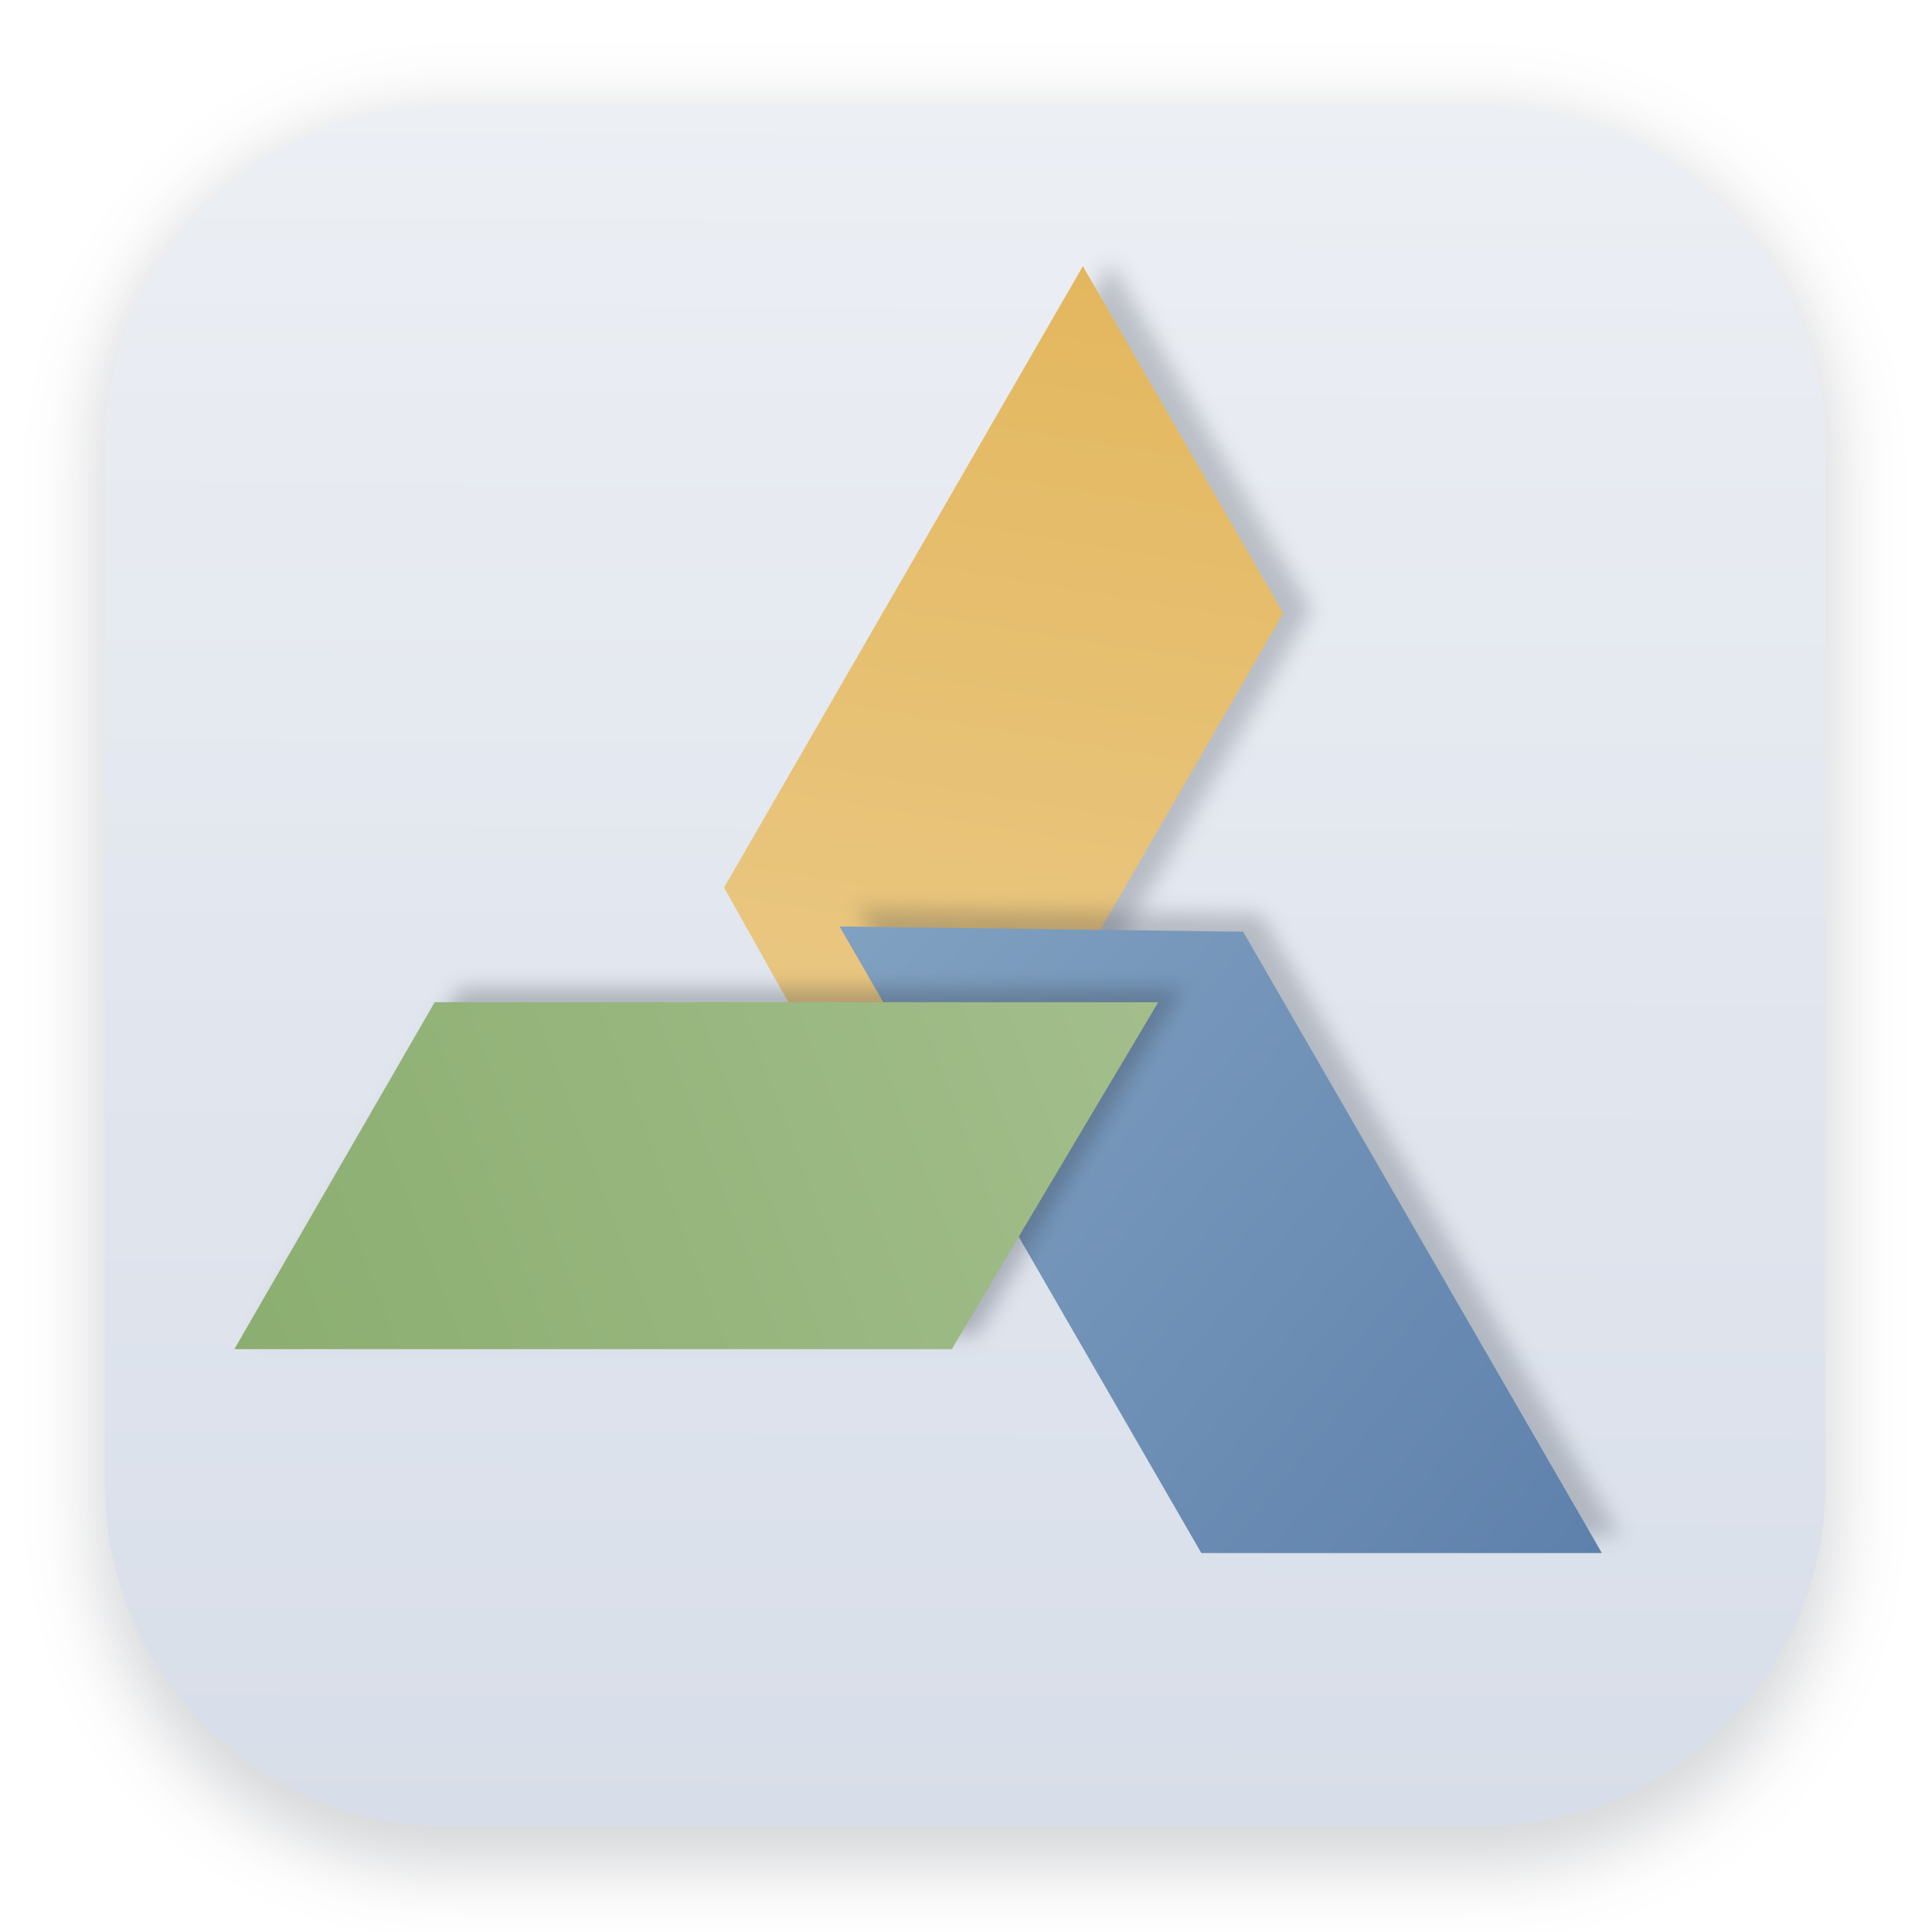
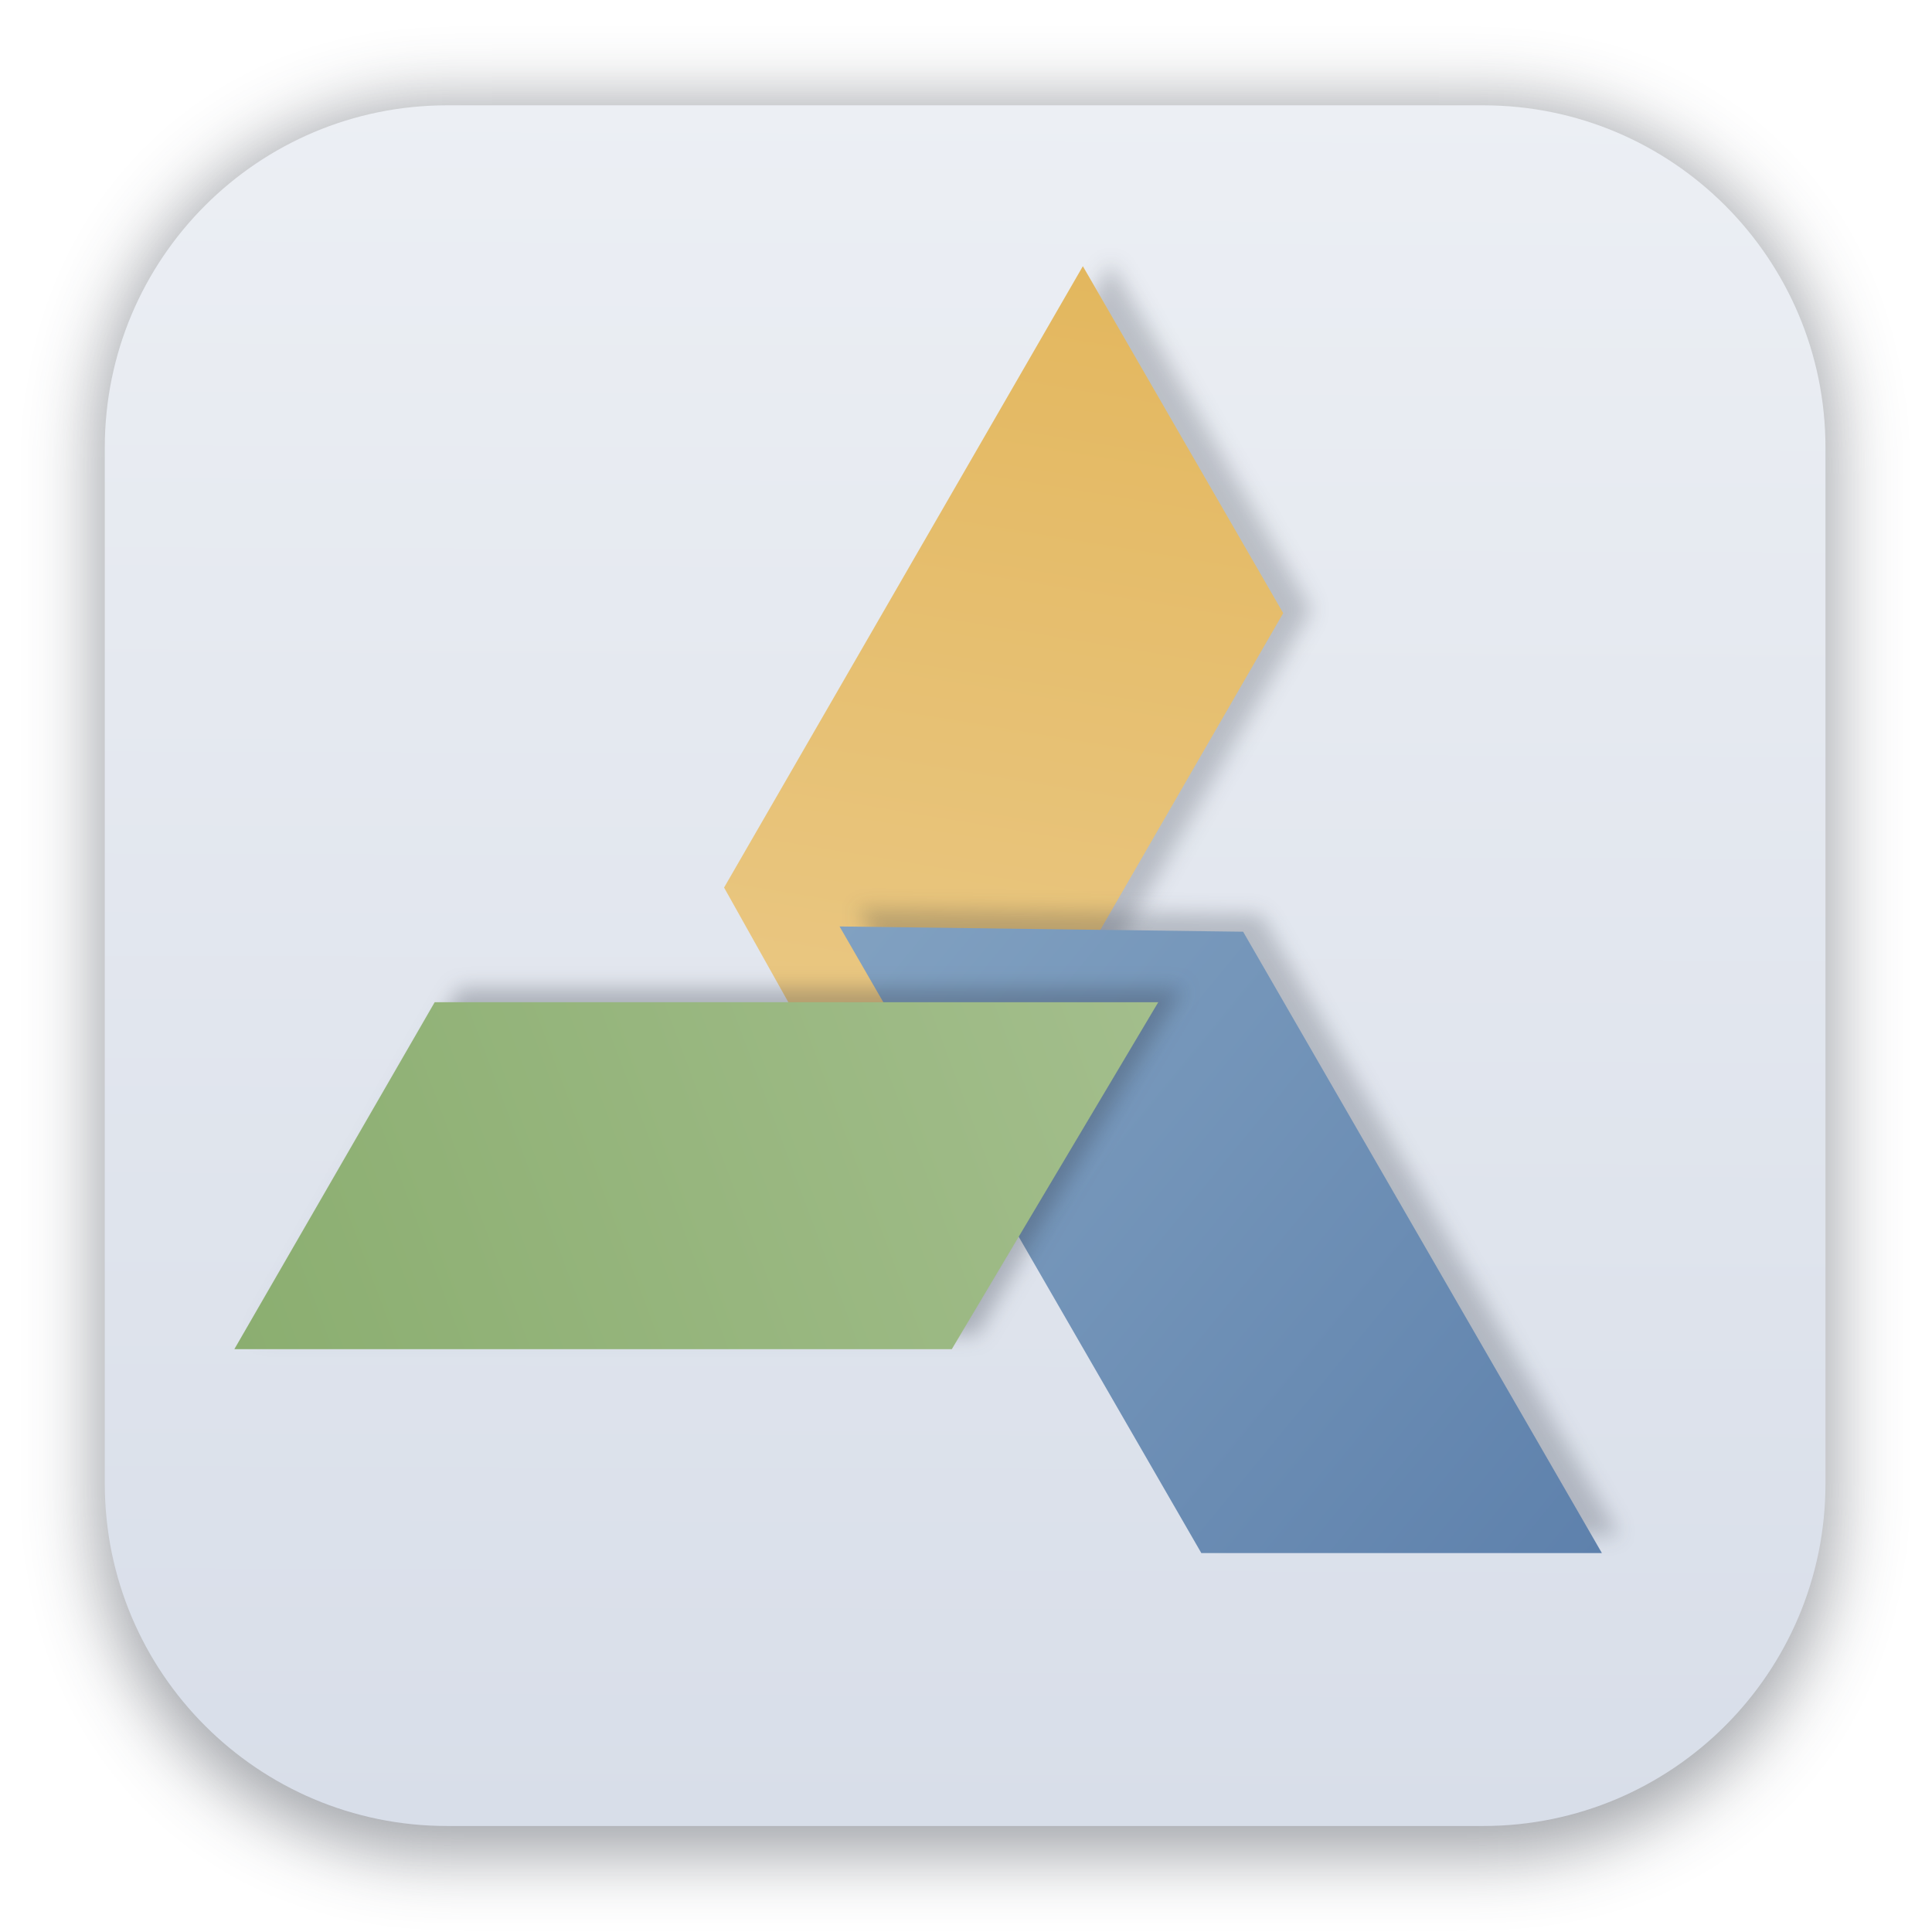
<svg xmlns="http://www.w3.org/2000/svg" width="64" height="64" version="1.1" viewBox="0 0 16.933 16.933">
  <defs>
    <filter id="filter1178" x="-.048" y="-.048" width="1.096" height="1.096" color-interpolation-filters="sRGB">
      <feGaussianBlur stdDeviation="0.307" />
    </filter>
    <linearGradient id="linearGradient1340" x1="8.355" x2="8.4" y1="16.007" y2=".794" gradientUnits="userSpaceOnUse">
      <stop stop-color="#d8dee9" offset="0" />
      <stop stop-color="#eceff4" offset="1" />
    </linearGradient>
    <linearGradient id="linearGradient484" x1="46.907" x2="45.558" y1="-1.621" y2="6.514" gradientUnits="userSpaceOnUse">
      <stop stop-color="#e3b75e" offset="0" />
      <stop stop-color="#ebcb8b" offset="1" />
    </linearGradient>
    <linearGradient id="linearGradient579" x1="39.817" x2="47.537" y1="7.428" y2="4.529" gradientUnits="userSpaceOnUse">
      <stop stop-color="#8bae70" offset="0" />
      <stop stop-color="#a3be8c" offset="1" />
    </linearGradient>
    <linearGradient id="linearGradient587" x1="51.245" x2="44.874" y1="9.132" y2="3.896" gradientUnits="userSpaceOnUse">
      <stop stop-color="#5e81ac" offset="0" />
      <stop stop-color="#81a1c1" offset="1" />
    </linearGradient>
    <filter id="filter1148" x="-.025" y="-.067" width="1.051" height="1.135" color-interpolation-filters="sRGB">
      <feGaussianBlur stdDeviation="0.082" />
    </filter>
    <filter id="filter1201" x="-.032" y="-.039" width="1.064" height="1.077" color-interpolation-filters="sRGB">
      <feGaussianBlur stdDeviation="0.084" />
    </filter>
    <filter id="filter1207" x="-.044" y="-.025" width="1.088" height="1.05" color-interpolation-filters="sRGB">
      <feGaussianBlur stdDeviation="0.086" />
    </filter>
  </defs>
  <g transform="translate(-.0076499 -.0030174)">
    <g stroke-linecap="round" stroke-linejoin="round">
-       <rect transform="matrix(.99138 0 0 1 .072989 2.5202e-7)" x=".794" y="1.017" width="15.346" height="15.346" rx="3.053" ry="3.053" fill="#2e3440" filter="url(#filter1178)" opacity=".2" stroke-width="1.249" style="mix-blend-mode:normal" />
+       <rect transform="matrix(.99138 0 0 1 .072989 .0019055)" x=".794" y=".905" width="15.346" height="15.346" rx="3.053" ry="3.053" fill="#2e3440" filter="url(#filter1178)" opacity=".45" stroke-width="1.249" style="mix-blend-mode:normal" />
      <rect x=".926" y=".926" width="15.081" height="15.081" rx="3" ry="3" fill="url(#linearGradient1340)" stroke-width="1.227" />
      <rect x=".012" y=".006" width="16.924" height="16.927" fill="none" opacity=".15" stroke-width="1.052" />
    </g>
  </g>
  <text x="-49.807" y="19.371" font-family="sans-serif" font-size="2.822px" letter-spacing="0px" stroke-width=".265" word-spacing="0px" style="line-height:1.25" xml:space="preserve">
    <tspan x="-49.807" y="19.371" stroke-width=".265" />
  </text>
  <g transform="matrix(1.0489 0 0 1.0489 -39.71 4.0334)" stroke-width=".265">
    <path d="m45.793 6.485 3.023-5.236-1.674-2.899-2.998 5.192z" fill="#2e3440" filter="url(#filter1207)" opacity=".243" />
    <path d="m45.558 6.514 3.023-5.236-1.674-2.899-2.998 5.192z" fill="url(#linearGradient484)" />
    <path d="m45.021 3.749 3.023 5.236 3.347-1.8e-6 -2.998-5.192z" fill="#2e3440" filter="url(#filter1201)" opacity=".248" />
    <path d="m44.874 3.896 3.023 5.236 3.347-1.8e-6 -2.998-5.192z" fill="url(#linearGradient587)" />
    <path d="m47.743 4.412h-6.046l-1.674 2.899h5.995z" fill="#2e3440" filter="url(#filter1148)" opacity=".292" />
    <path d="m47.537 4.529h-6.046l-1.674 2.899h5.995z" fill="url(#linearGradient579)" />
  </g>
</svg>
